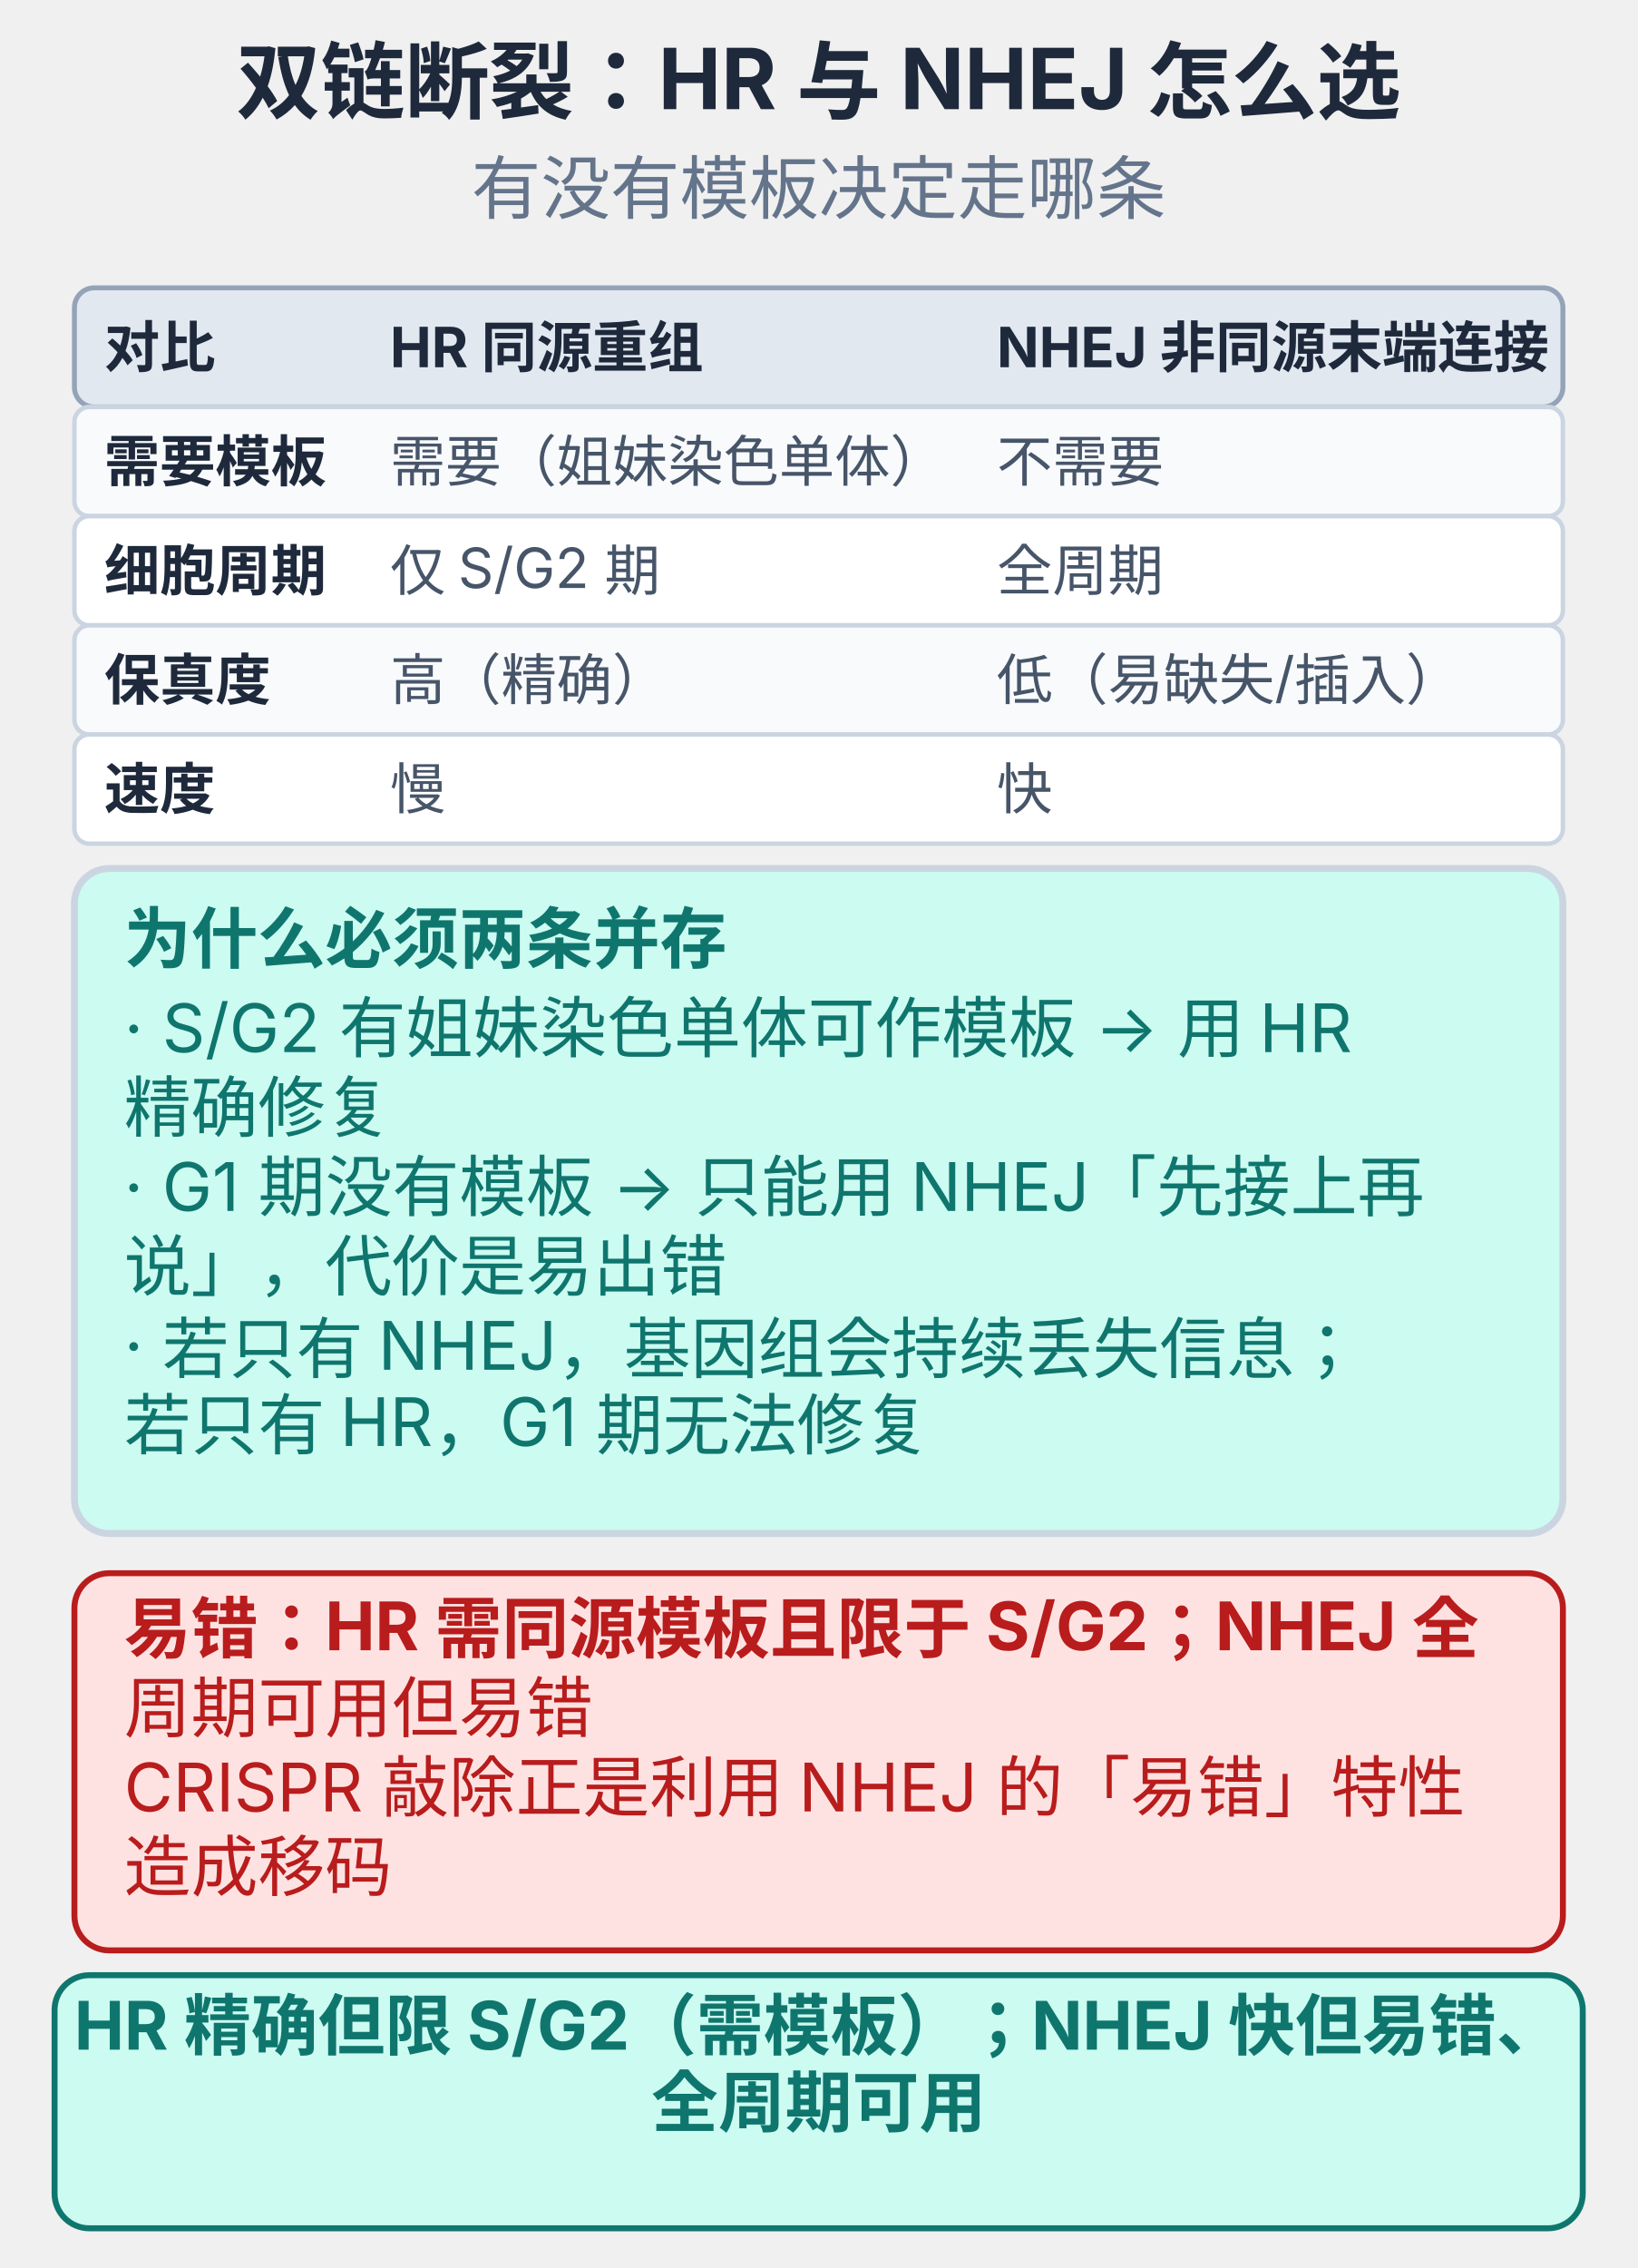
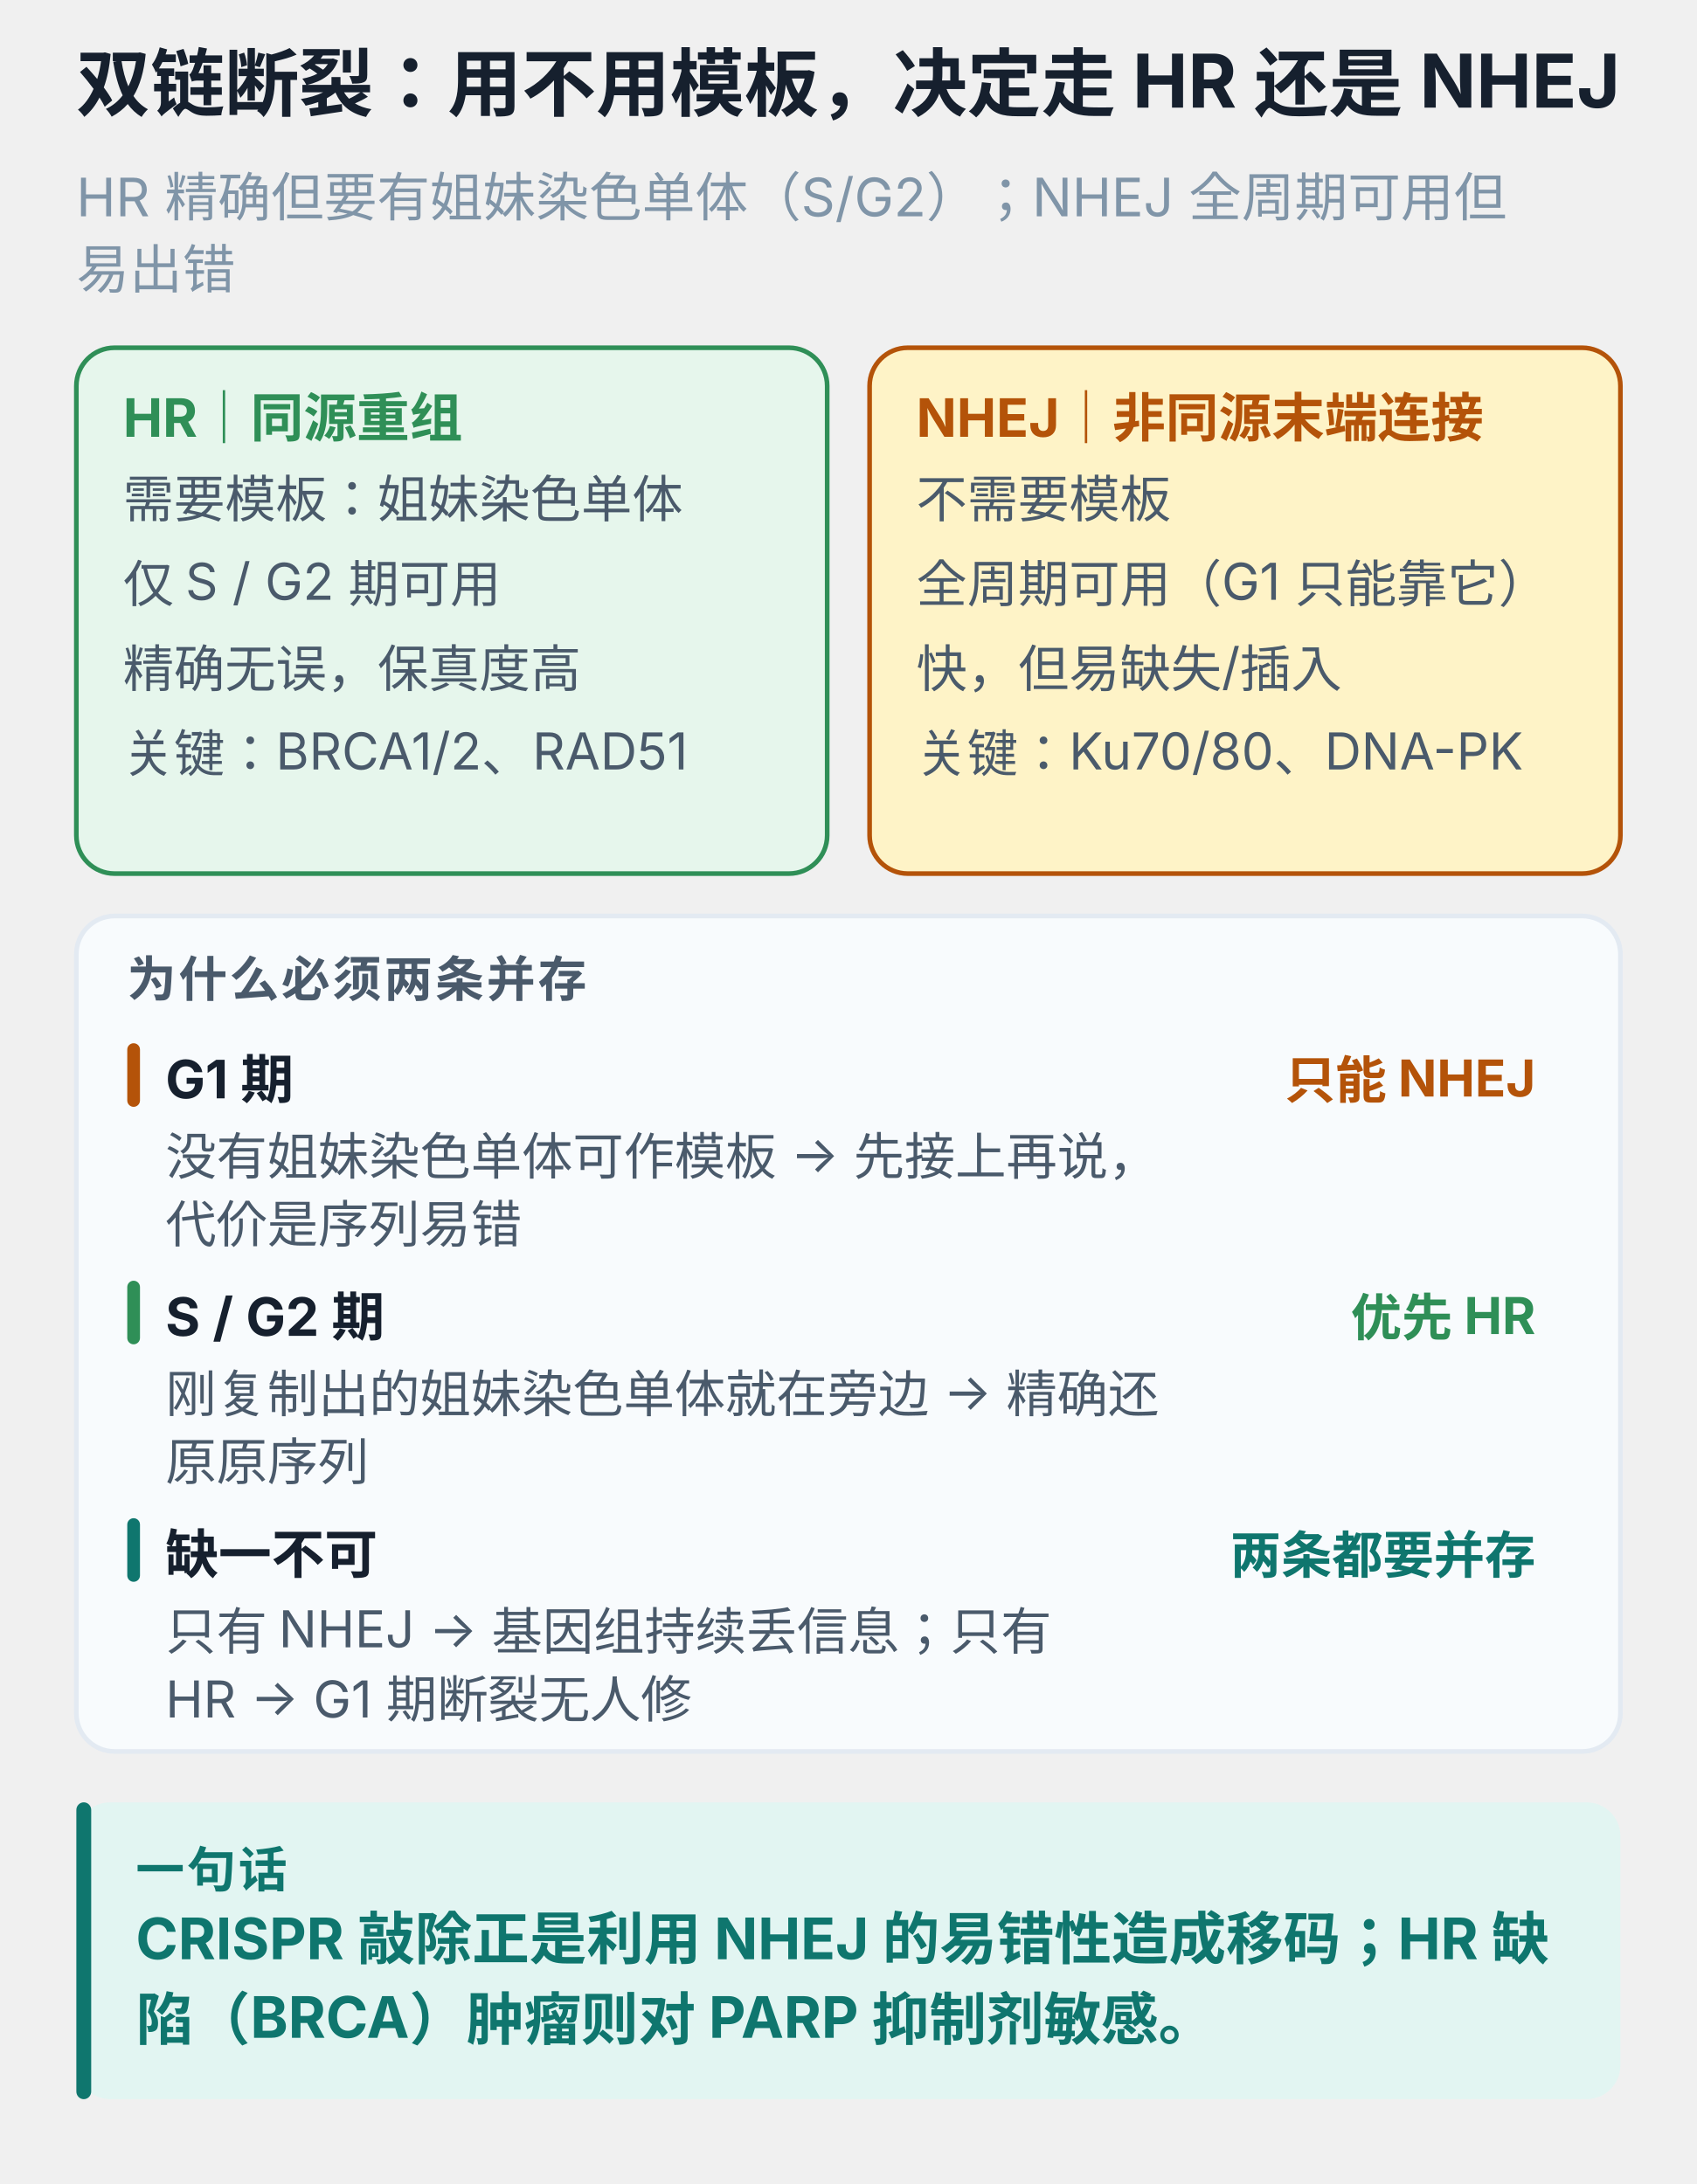
- <svg xmlns="http://www.w3.org/2000/svg" viewBox="0 0 330 457" width="100%" style="max-width:330px;display:block;margin:0 auto;background:#ffffff;border-radius:10px" role="img">
-   <text x="165.0" y="22.6" text-anchor="middle" font-size="17" font-weight="700" fill="#1e293b" font-family="-apple-system,'PingFang SC','Microsoft YaHei',sans-serif">双链断裂：HR 与 NHEJ 怎么选</text>
-   <text x="165.0" y="43.0" text-anchor="middle" font-size="14" font-weight="400" fill="#64748b" font-family="-apple-system,'PingFang SC','Microsoft YaHei',sans-serif">有没有模板决定走哪条</text>
-   <rect x="15.0" y="58.0" width="300.0" height="24.0" rx="4" fill="#e2e8f0" stroke="#94a3b8" stroke-width="1" />
-   <text x="21.0" y="74.0" text-anchor="start" font-size="11.2" font-weight="700" fill="#1e293b" font-family="-apple-system,'PingFang SC','Microsoft YaHei',sans-serif">对比</text>
-   <text x="78.6" y="74.0" text-anchor="start" font-size="11.2" font-weight="700" fill="#1e293b" font-family="-apple-system,'PingFang SC','Microsoft YaHei',sans-serif">HR 同源重组</text>
-   <text x="200.9" y="74.0" text-anchor="start" font-size="11.2" font-weight="700" fill="#1e293b" font-family="-apple-system,'PingFang SC','Microsoft YaHei',sans-serif">NHEJ 非同源末端连接</text>
-   <rect x="15.0" y="82.0" width="300.0" height="22.0" rx="3" fill="#f8fafc" stroke="#cbd5e1" stroke-width="0.9" />
-   <text x="21.0" y="97.0" text-anchor="start" font-size="11.2" font-weight="700" fill="#1e293b" font-family="-apple-system,'PingFang SC','Microsoft YaHei',sans-serif">需要模板</text>
-   <text x="78.6" y="97.0" text-anchor="start" font-size="11.2" font-weight="400" fill="#475569" font-family="-apple-system,'PingFang SC','Microsoft YaHei',sans-serif">需要（姐妹染色单体）</text>
-   <text x="200.9" y="97.0" text-anchor="start" font-size="11.2" font-weight="400" fill="#475569" font-family="-apple-system,'PingFang SC','Microsoft YaHei',sans-serif">不需要</text>
-   <rect x="15.0" y="104.0" width="300.0" height="22.0" rx="3" fill="#ffffff" stroke="#cbd5e1" stroke-width="0.9" />
-   <text x="21.0" y="119.0" text-anchor="start" font-size="11.2" font-weight="700" fill="#1e293b" font-family="-apple-system,'PingFang SC','Microsoft YaHei',sans-serif">细胞周期</text>
-   <text x="78.6" y="119.0" text-anchor="start" font-size="11.2" font-weight="400" fill="#475569" font-family="-apple-system,'PingFang SC','Microsoft YaHei',sans-serif">仅 S/G2 期</text>
-   <text x="200.9" y="119.0" text-anchor="start" font-size="11.2" font-weight="400" fill="#475569" font-family="-apple-system,'PingFang SC','Microsoft YaHei',sans-serif">全周期</text>
-   <rect x="15.0" y="126.0" width="300.0" height="22.0" rx="3" fill="#f8fafc" stroke="#cbd5e1" stroke-width="0.9" />
-   <text x="21.0" y="141.0" text-anchor="start" font-size="11.2" font-weight="700" fill="#1e293b" font-family="-apple-system,'PingFang SC','Microsoft YaHei',sans-serif">保真度</text>
-   <text x="78.6" y="141.0" text-anchor="start" font-size="11.2" font-weight="400" fill="#475569" font-family="-apple-system,'PingFang SC','Microsoft YaHei',sans-serif">高（精确）</text>
-   <text x="200.9" y="141.0" text-anchor="start" font-size="11.2" font-weight="400" fill="#475569" font-family="-apple-system,'PingFang SC','Microsoft YaHei',sans-serif">低（易缺失/插入）</text>
-   <rect x="15.0" y="148.0" width="300.0" height="22.0" rx="3" fill="#ffffff" stroke="#cbd5e1" stroke-width="0.9" />
-   <text x="21.0" y="163.0" text-anchor="start" font-size="11.2" font-weight="700" fill="#1e293b" font-family="-apple-system,'PingFang SC','Microsoft YaHei',sans-serif">速度</text>
-   <text x="78.6" y="163.0" text-anchor="start" font-size="11.2" font-weight="400" fill="#475569" font-family="-apple-system,'PingFang SC','Microsoft YaHei',sans-serif">慢</text>
-   <text x="200.9" y="163.0" text-anchor="start" font-size="11.2" font-weight="400" fill="#475569" font-family="-apple-system,'PingFang SC','Microsoft YaHei',sans-serif">快</text>
-   <rect x="15.0" y="175.0" width="300.0" height="134.0" rx="7" fill="#ccfbf1" stroke="#cbd5e1" stroke-width="1.4" />
-   <text x="25.0" y="194.0" text-anchor="start" font-size="13.5" font-weight="700" fill="#0f766e" font-family="-apple-system,'PingFang SC','Microsoft YaHei',sans-serif">为什么必须两条并存</text>
-   <text x="25.0" y="212.0" text-anchor="start" font-size="13.5" font-weight="400" fill="#0f766e" font-family="-apple-system,'PingFang SC','Microsoft YaHei',sans-serif">· S/G2 有姐妹染色单体可作模板 → 用 HR </text>
-   <text x="25.0" y="228.0" text-anchor="start" font-size="13.5" font-weight="400" fill="#0f766e" font-family="-apple-system,'PingFang SC','Microsoft YaHei',sans-serif">精确修复</text>
-   <text x="25.0" y="244.0" text-anchor="start" font-size="13.5" font-weight="400" fill="#0f766e" font-family="-apple-system,'PingFang SC','Microsoft YaHei',sans-serif">· G1 期没有模板 → 只能用 NHEJ「先接上再</text>
-   <text x="25.0" y="260.0" text-anchor="start" font-size="13.5" font-weight="400" fill="#0f766e" font-family="-apple-system,'PingFang SC','Microsoft YaHei',sans-serif">说」，代价是易出错</text>
-   <text x="25.0" y="276.0" text-anchor="start" font-size="13.5" font-weight="400" fill="#0f766e" font-family="-apple-system,'PingFang SC','Microsoft YaHei',sans-serif">· 若只有 NHEJ，基因组会持续丢失信息；</text>
-   <text x="25.0" y="292.0" text-anchor="start" font-size="13.5" font-weight="400" fill="#0f766e" font-family="-apple-system,'PingFang SC','Microsoft YaHei',sans-serif">若只有 HR，G1 期无法修复</text>
-   <rect x="15.0" y="317.0" width="300.0" height="76.0" rx="7" fill="#fee2e2" stroke="#b91c1c" stroke-width="1.2" />
-   <text x="25.0" y="333.0" text-anchor="start" font-size="13.5" font-weight="700" fill="#b91c1c" font-family="-apple-system,'PingFang SC','Microsoft YaHei',sans-serif">易错：HR 需同源模板且限于 S/G2；NHEJ 全</text>
-   <text x="25.0" y="349.0" text-anchor="start" font-size="13.5" font-weight="400" fill="#b91c1c" font-family="-apple-system,'PingFang SC','Microsoft YaHei',sans-serif">周期可用但易错</text>
-   <text x="25.0" y="365.0" text-anchor="start" font-size="13.5" font-weight="400" fill="#b91c1c" font-family="-apple-system,'PingFang SC','Microsoft YaHei',sans-serif">CRISPR 敲除正是利用 NHEJ 的「易错」特性</text>
-   <text x="25.0" y="381.0" text-anchor="start" font-size="13.5" font-weight="400" fill="#b91c1c" font-family="-apple-system,'PingFang SC','Microsoft YaHei',sans-serif">造成移码</text>
-   <rect x="11.0" y="398.0" width="308.0" height="51.0" rx="7" fill="#ccfbf1" stroke="#0f766e" stroke-width="1.2" />
-   <text x="165.0" y="413.0" text-anchor="middle" font-size="13.5" font-weight="700" fill="#0f766e" font-family="-apple-system,'PingFang SC','Microsoft YaHei',sans-serif">HR 精确但限 S/G2（需模板）；NHEJ 快但易错、</text>
-   <text x="165.0" y="428.5" text-anchor="middle" font-size="13.5" font-weight="700" fill="#0f766e" font-family="-apple-system,'PingFang SC','Microsoft YaHei',sans-serif">全周期可用</text>
+ <svg xmlns="http://www.w3.org/2000/svg" viewBox="0 0 400 515" width="100%" style="max-width:400px;display:block;margin:0 auto;background:#ffffff;border-radius:12px" role="img" aria-label="双链断裂：用不用模板，决定走 HR 还是 NHEJ">
+   <text x="18.0" y="26.0" font-size="17.5" font-weight="700" fill="#16202e" font-family="-apple-system,BlinkMacSystemFont,'PingFang SC','Microsoft YaHei',sans-serif">双链断裂：用不用模板，决定走 HR 还是 NHEJ</text>
+   <text x="18.0" y="51.0" font-size="12.5" font-weight="400" fill="#8095a8" font-family="-apple-system,BlinkMacSystemFont,'PingFang SC','Microsoft YaHei',sans-serif">HR 精确但要有姐妹染色单体（S/G2）；NHEJ 全周期可用但</text>
+   <text x="18.0" y="68.0" font-size="12.5" font-weight="400" fill="#8095a8" font-family="-apple-system,BlinkMacSystemFont,'PingFang SC','Microsoft YaHei',sans-serif">易出错</text>
+   <rect x="18.0" y="82.0" width="177.0" height="124.0" rx="9" fill="#e6f6ec" stroke="#2f8f57" stroke-width="1.1" />
+   <text x="29.0" y="103.0" font-size="12.5" font-weight="700" fill="#2f8f57" font-family="-apple-system,BlinkMacSystemFont,'PingFang SC','Microsoft YaHei',sans-serif">HR｜同源重组</text>
+   <text x="29.0" y="122.0" font-size="12" font-weight="400" fill="#4a5a6b" font-family="-apple-system,BlinkMacSystemFont,'PingFang SC','Microsoft YaHei',sans-serif">需要模板：姐妹染色单体</text>
+   <text x="29.0" y="142.0" font-size="12" font-weight="400" fill="#4a5a6b" font-family="-apple-system,BlinkMacSystemFont,'PingFang SC','Microsoft YaHei',sans-serif">仅 S / G2 期可用</text>
+   <text x="29.0" y="162.0" font-size="12" font-weight="400" fill="#4a5a6b" font-family="-apple-system,BlinkMacSystemFont,'PingFang SC','Microsoft YaHei',sans-serif">精确无误，保真度高</text>
+   <text x="29.0" y="182.0" font-size="12" font-weight="400" fill="#4a5a6b" font-family="-apple-system,BlinkMacSystemFont,'PingFang SC','Microsoft YaHei',sans-serif">关键：BRCA1/2、RAD51</text>
+   <rect x="205.0" y="82.0" width="177.0" height="124.0" rx="9" fill="#fef3c7" stroke="#b45309" stroke-width="1.1" />
+   <text x="216.0" y="103.0" font-size="12.5" font-weight="700" fill="#b45309" font-family="-apple-system,BlinkMacSystemFont,'PingFang SC','Microsoft YaHei',sans-serif">NHEJ｜非同源末端连接</text>
+   <text x="216.0" y="122.0" font-size="12" font-weight="400" fill="#4a5a6b" font-family="-apple-system,BlinkMacSystemFont,'PingFang SC','Microsoft YaHei',sans-serif">不需要模板</text>
+   <text x="216.0" y="142.0" font-size="12" font-weight="400" fill="#4a5a6b" font-family="-apple-system,BlinkMacSystemFont,'PingFang SC','Microsoft YaHei',sans-serif">全周期可用（G1 只能靠它）</text>
+   <text x="216.0" y="162.0" font-size="12" font-weight="400" fill="#4a5a6b" font-family="-apple-system,BlinkMacSystemFont,'PingFang SC','Microsoft YaHei',sans-serif">快，但易缺失/插入</text>
+   <text x="216.0" y="182.0" font-size="12" font-weight="400" fill="#4a5a6b" font-family="-apple-system,BlinkMacSystemFont,'PingFang SC','Microsoft YaHei',sans-serif">关键：Ku70/80、DNA-PK</text>
+   <rect x="18.0" y="216.0" width="364.0" height="197.0" rx="9" fill="#f8fbfd" stroke="#e3eaf2" stroke-width="1.1" />
+   <text x="30.0" y="235.0" font-size="11.5" font-weight="700" fill="#4a5a6b" letter-spacing="0.6" font-family="-apple-system,BlinkMacSystemFont,'PingFang SC','Microsoft YaHei',sans-serif">为什么必须两条并存</text>
+   <rect x="30.0" y="246.0" width="3.0" height="15.0" rx="1.5" fill="#b45309" />
+   <text x="39.0" y="259.0" font-size="12.5" font-weight="700" fill="#16202e" font-family="-apple-system,BlinkMacSystemFont,'PingFang SC','Microsoft YaHei',sans-serif">G1 期</text>
+   <text x="362.0" y="259.0" text-anchor="end" font-size="12" font-weight="700" fill="#b45309" font-family="-apple-system,BlinkMacSystemFont,'PingFang SC','Microsoft YaHei',sans-serif">只能 NHEJ</text>
+   <text x="39.0" y="277.0" font-size="12" font-weight="400" fill="#4a5a6b" font-family="-apple-system,BlinkMacSystemFont,'PingFang SC','Microsoft YaHei',sans-serif">没有姐妹染色单体可作模板 → 先接上再说，</text>
+   <text x="39.0" y="293.0" font-size="12" font-weight="400" fill="#4a5a6b" font-family="-apple-system,BlinkMacSystemFont,'PingFang SC','Microsoft YaHei',sans-serif">代价是序列易错</text>
+   <rect x="30.0" y="302.0" width="3.0" height="15.0" rx="1.5" fill="#2f8f57" />
+   <text x="39.0" y="315.0" font-size="12.5" font-weight="700" fill="#16202e" font-family="-apple-system,BlinkMacSystemFont,'PingFang SC','Microsoft YaHei',sans-serif">S / G2 期</text>
+   <text x="362.0" y="315.0" text-anchor="end" font-size="12" font-weight="700" fill="#2f8f57" font-family="-apple-system,BlinkMacSystemFont,'PingFang SC','Microsoft YaHei',sans-serif">优先 HR</text>
+   <text x="39.0" y="333.0" font-size="12" font-weight="400" fill="#4a5a6b" font-family="-apple-system,BlinkMacSystemFont,'PingFang SC','Microsoft YaHei',sans-serif">刚复制出的姐妹染色单体就在旁边 → 精确还</text>
+   <text x="39.0" y="349.0" font-size="12" font-weight="400" fill="#4a5a6b" font-family="-apple-system,BlinkMacSystemFont,'PingFang SC','Microsoft YaHei',sans-serif">原原序列</text>
+   <rect x="30.0" y="358.0" width="3.0" height="15.0" rx="1.5" fill="#0f766e" />
+   <text x="39.0" y="371.0" font-size="12.5" font-weight="700" fill="#16202e" font-family="-apple-system,BlinkMacSystemFont,'PingFang SC','Microsoft YaHei',sans-serif">缺一不可</text>
+   <text x="362.0" y="371.0" text-anchor="end" font-size="12" font-weight="700" fill="#0f766e" font-family="-apple-system,BlinkMacSystemFont,'PingFang SC','Microsoft YaHei',sans-serif">两条都要并存</text>
+   <text x="39.0" y="389.0" font-size="12" font-weight="400" fill="#4a5a6b" font-family="-apple-system,BlinkMacSystemFont,'PingFang SC','Microsoft YaHei',sans-serif">只有 NHEJ → 基因组持续丢信息；只有</text>
+   <text x="39.0" y="405.0" font-size="12" font-weight="400" fill="#4a5a6b" font-family="-apple-system,BlinkMacSystemFont,'PingFang SC','Microsoft YaHei',sans-serif">HR → G1 期断裂无人修</text>
+   <rect x="18.0" y="425.0" width="364.0" height="70.0" rx="8" fill="#e2f5f2" />
+   <rect x="18.0" y="425.0" width="3.5" height="70.0" rx="1.8" fill="#0f766e" />
+   <text x="32.0" y="445.0" font-size="11.5" font-weight="700" fill="#0f766e" letter-spacing="0.6" font-family="-apple-system,BlinkMacSystemFont,'PingFang SC','Microsoft YaHei',sans-serif">一句话</text>
+   <text x="32.0" y="462.0" font-size="13.5" font-weight="700" fill="#0f766e" font-family="-apple-system,BlinkMacSystemFont,'PingFang SC','Microsoft YaHei',sans-serif">CRISPR 敲除正是利用 NHEJ 的易错性造成移码；HR 缺</text>
+   <text x="32.0" y="481.0" font-size="13.5" font-weight="700" fill="#0f766e" font-family="-apple-system,BlinkMacSystemFont,'PingFang SC','Microsoft YaHei',sans-serif">陷（BRCA）肿瘤则对 PARP 抑制剂敏感。</text>
</svg>
